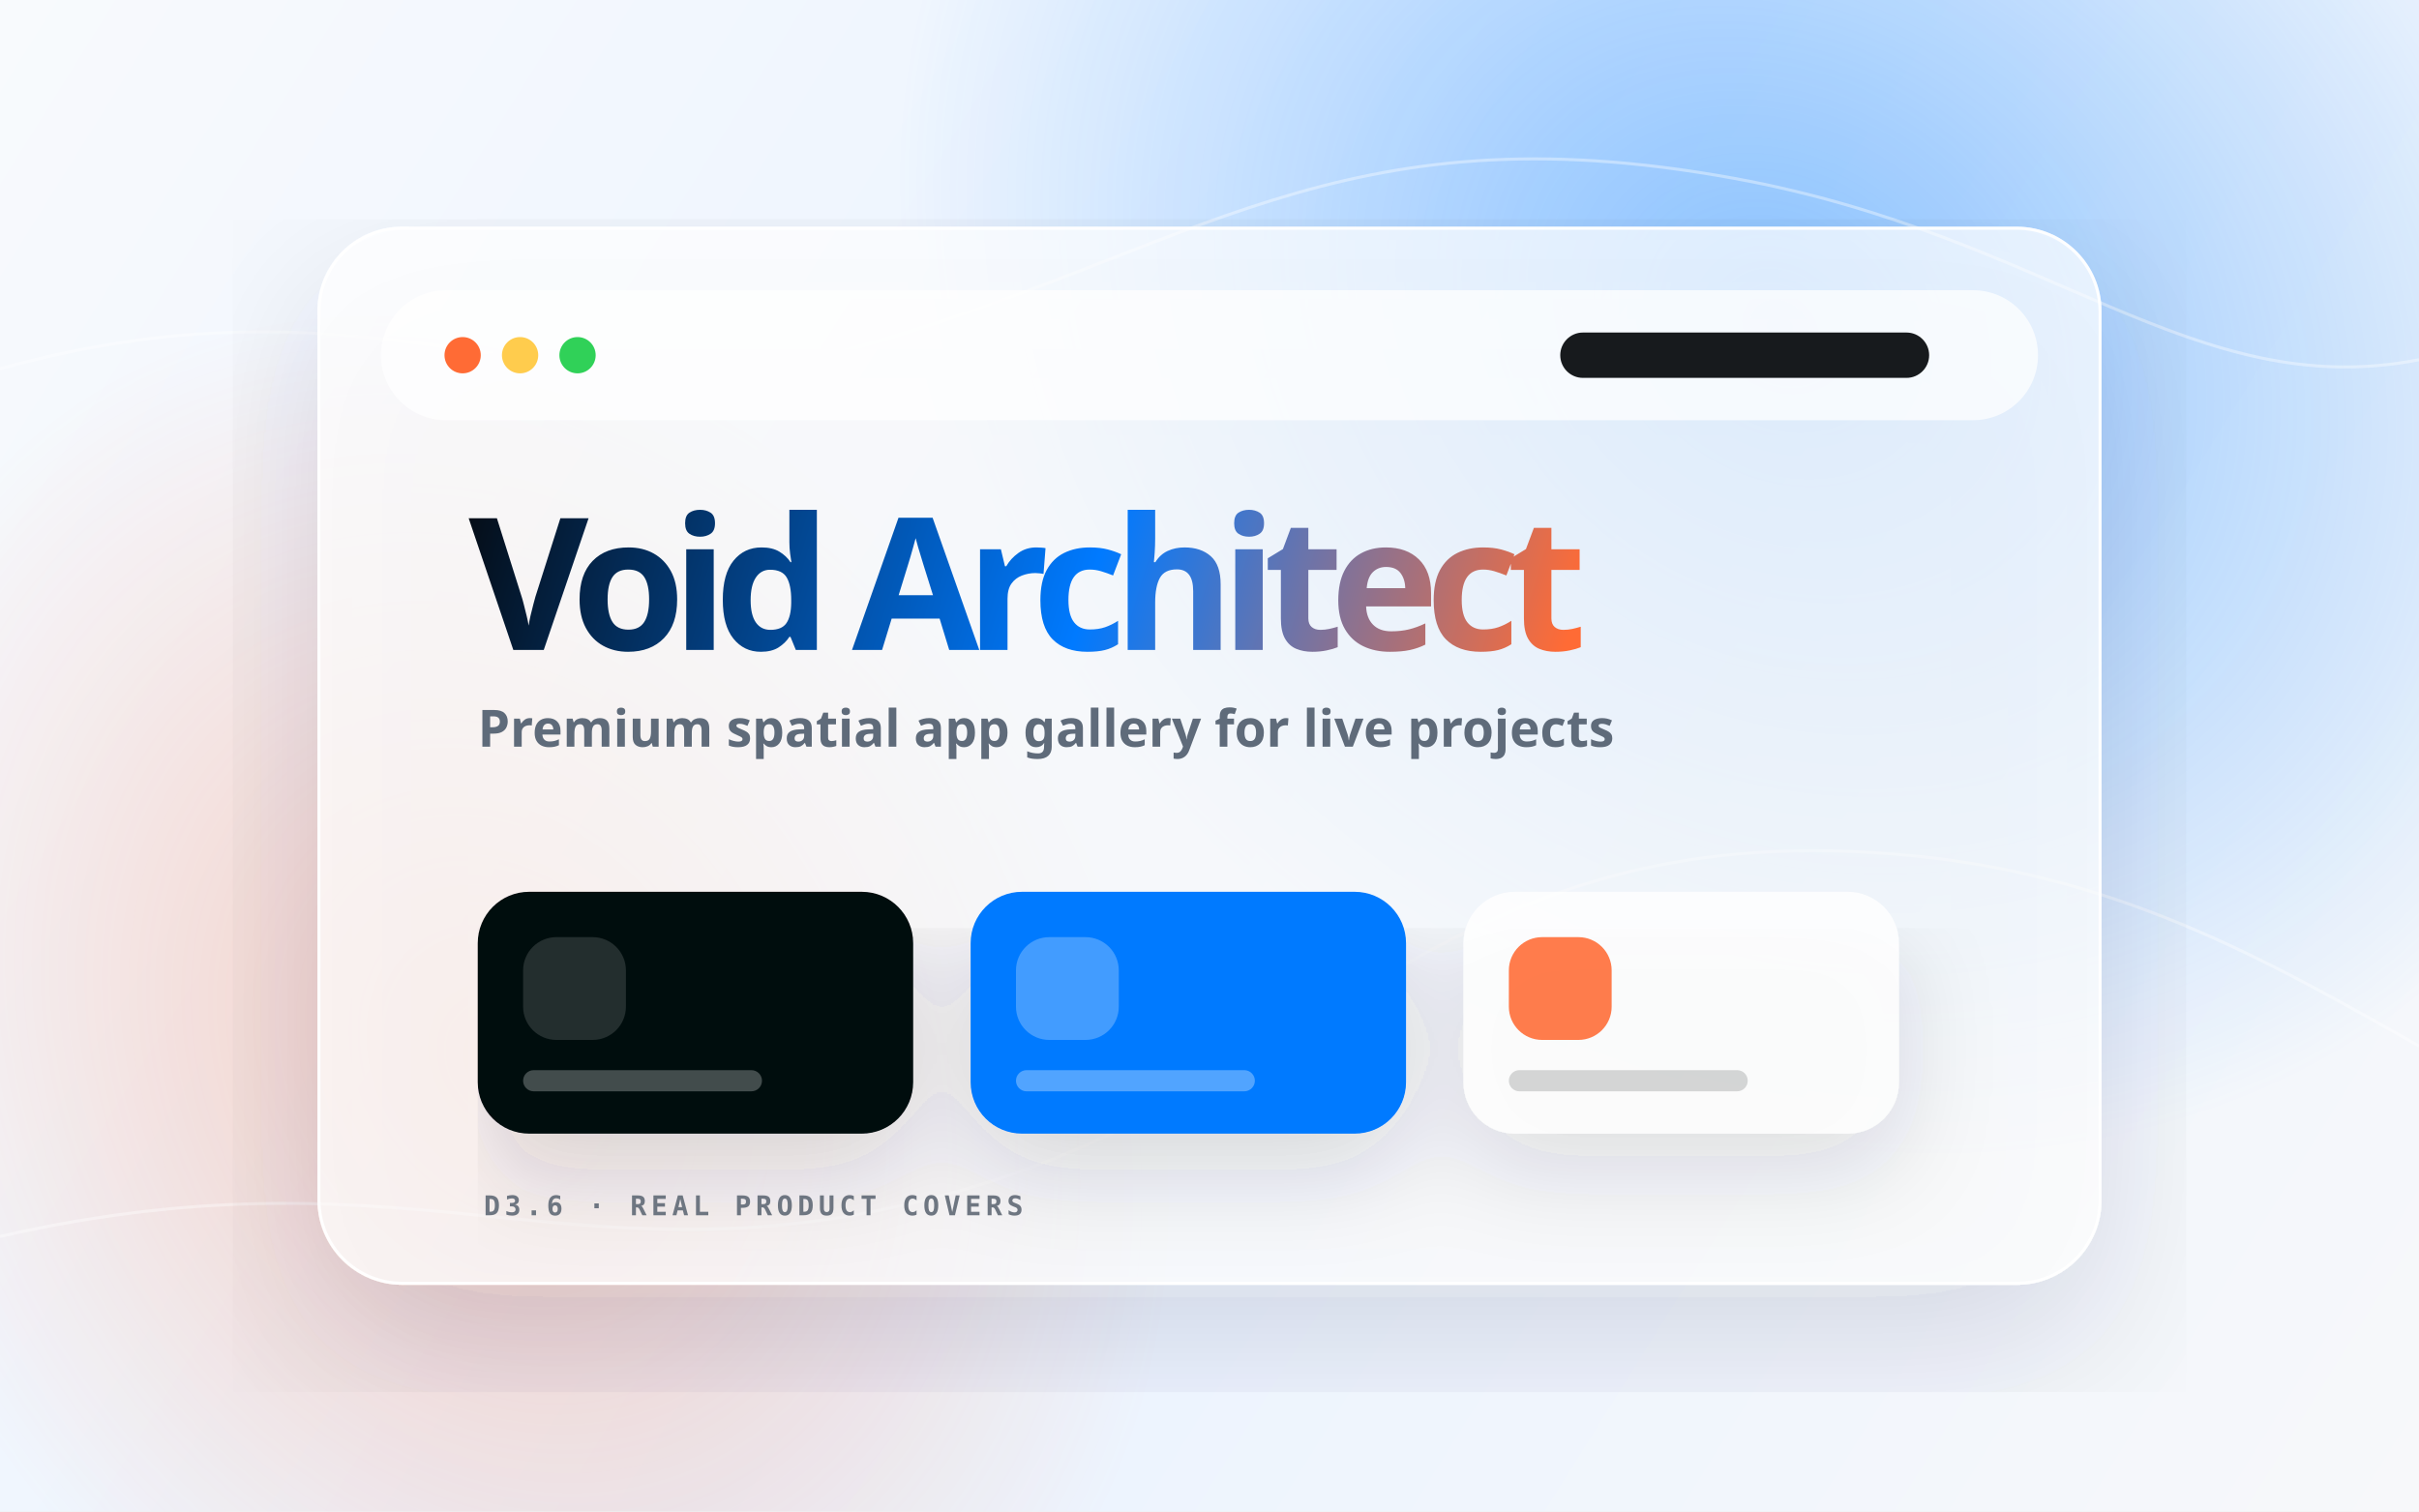
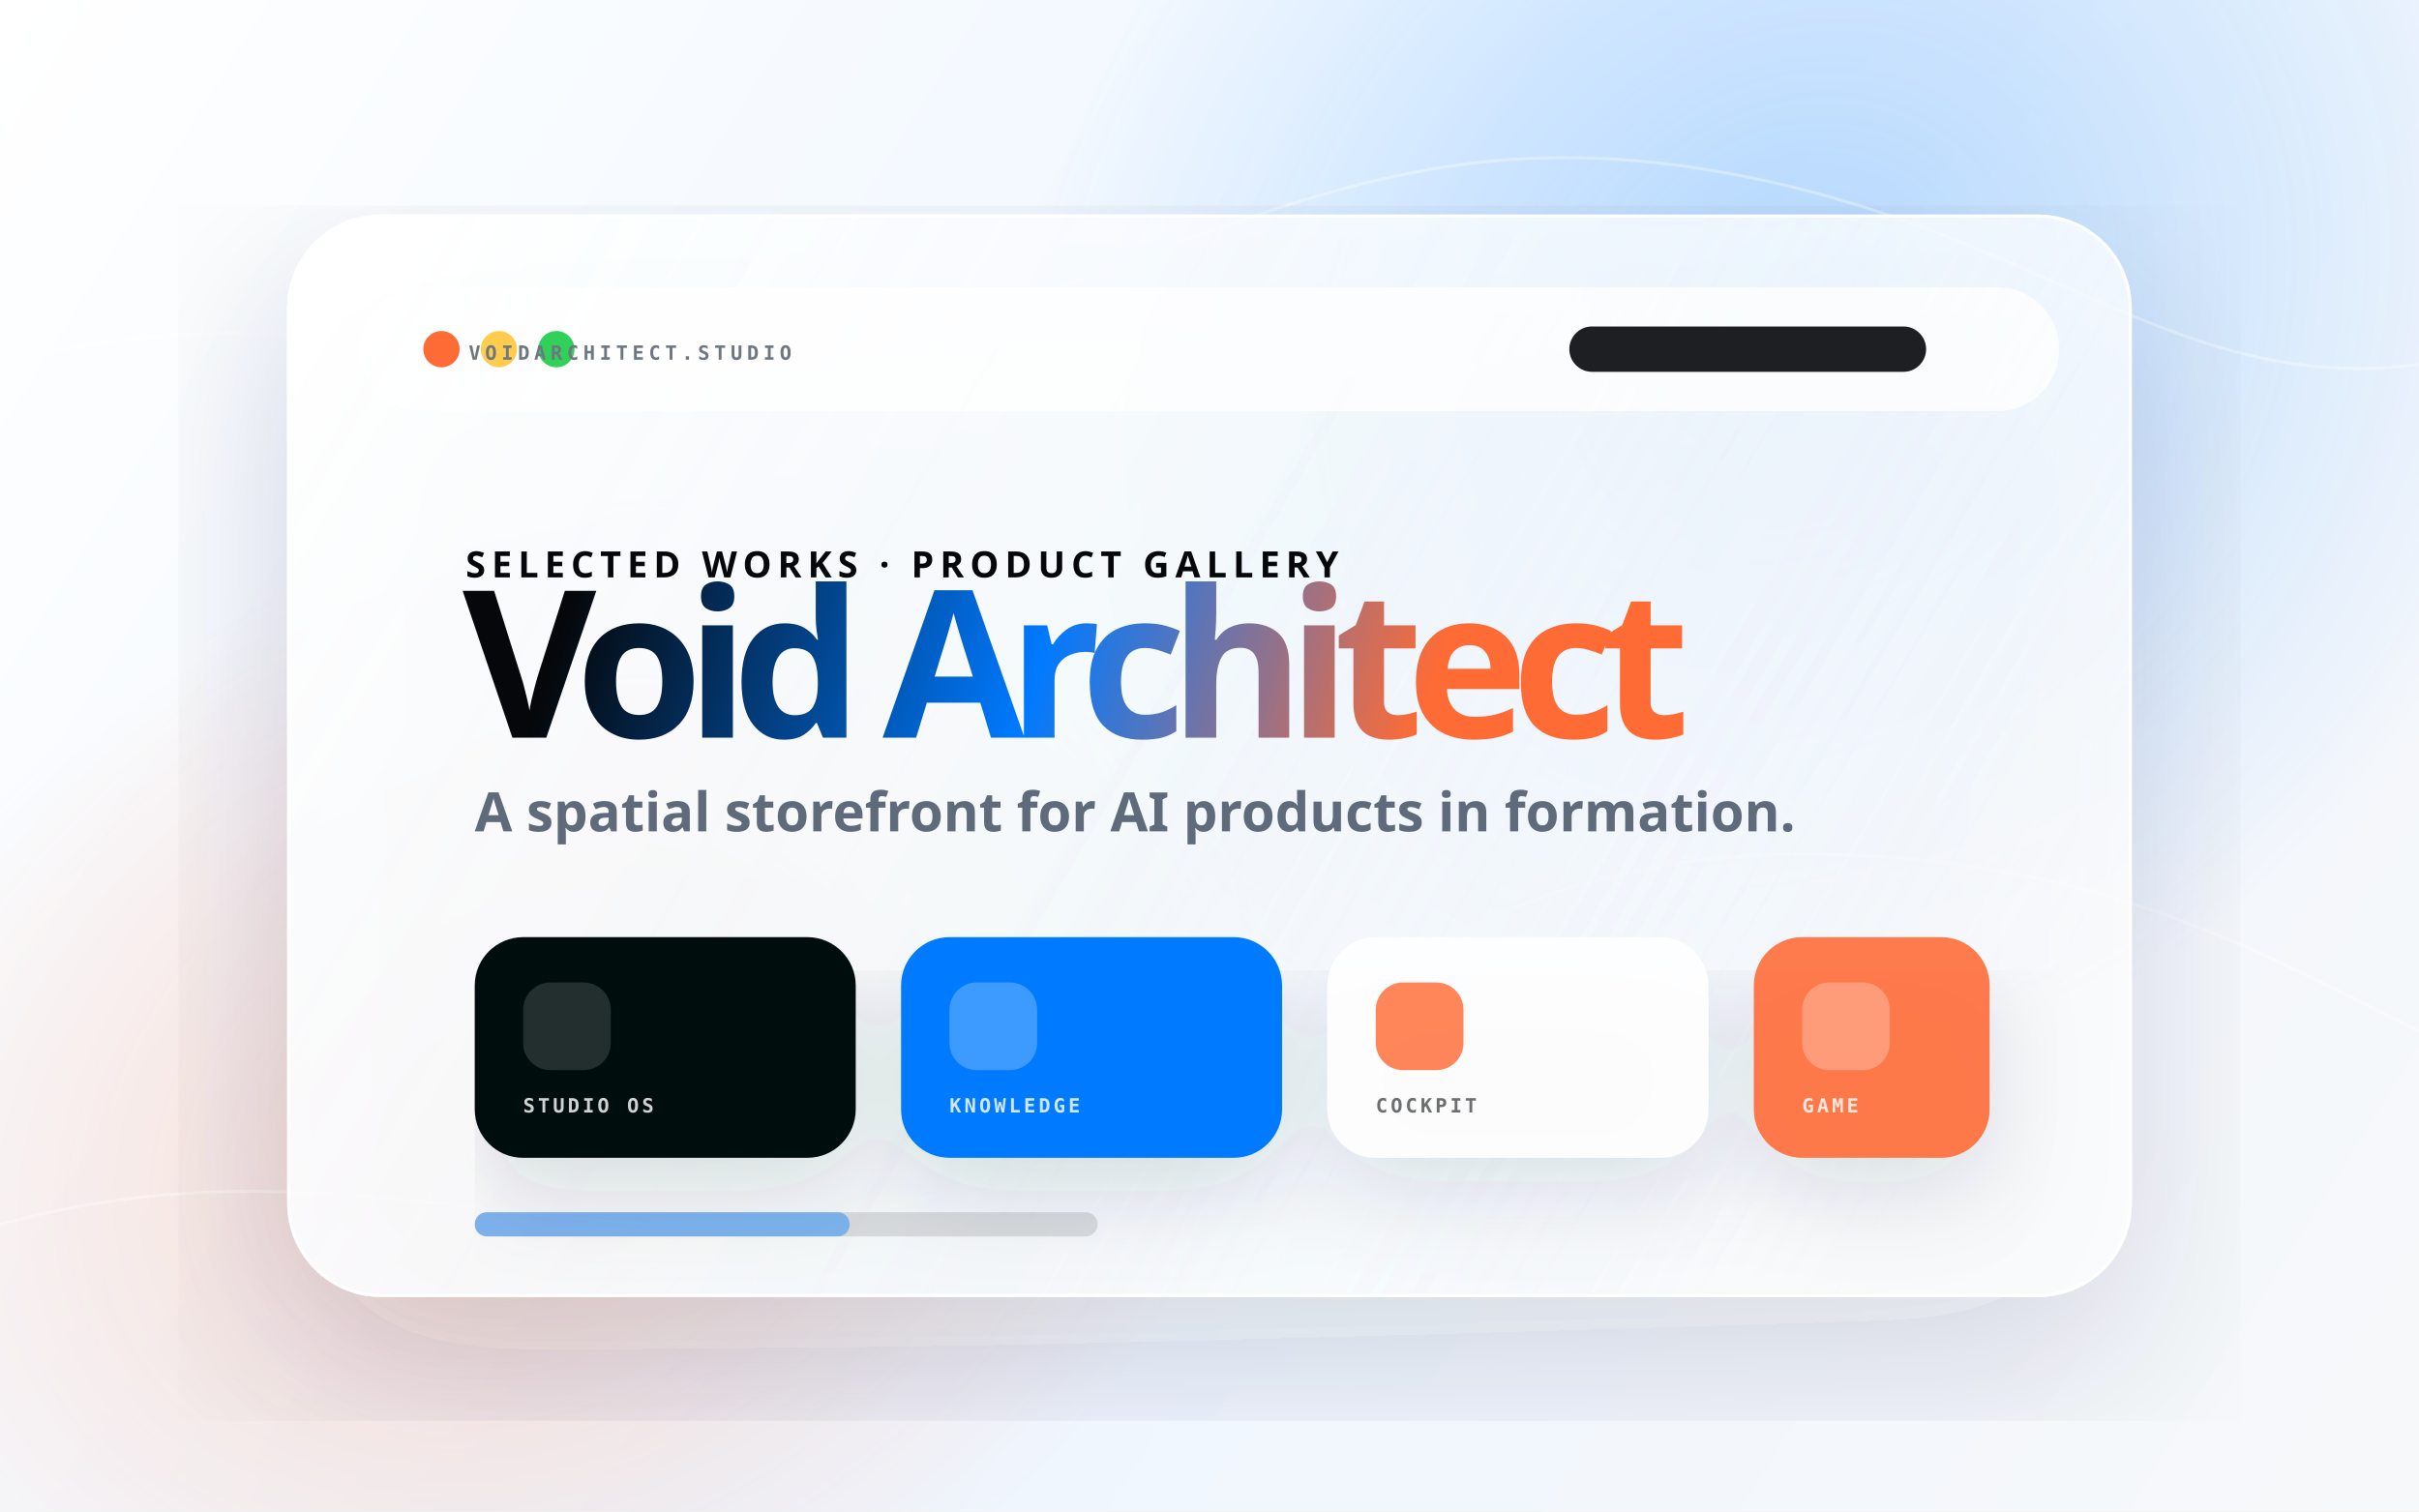
<svg xmlns="http://www.w3.org/2000/svg" width="1600" height="1000" viewBox="0 0 1600 1000" fill="none">
  <defs>
    <linearGradient id="bg" x1="0" y1="0" x2="1600" y2="1000" gradientUnits="userSpaceOnUse">
-       <stop stop-color="#F8FAFD" />
-       <stop offset="0.48" stop-color="#EAF3FF" />
+       <stop stop-color="#FFFFFF" />
+       <stop offset="0.48" stop-color="#EEF6FF" />
      <stop offset="1" stop-color="#F7F8FA" />
    </linearGradient>
-     <linearGradient id="title" x1="310" y1="258" x2="1022" y2="472" gradientUnits="userSpaceOnUse">
+     <linearGradient id="hero" x1="242" y1="176" x2="1288" y2="790" gradientUnits="userSpaceOnUse">
+       <stop stop-color="#FFFFFF" stop-opacity="0.92" />
+       <stop offset="0.54" stop-color="#F7FBFF" stop-opacity="0.86" />
+       <stop offset="1" stop-color="#FFFFFF" stop-opacity="0.72" />
+     </linearGradient>
+     <linearGradient id="word" x1="406" y1="302" x2="944" y2="468" gradientUnits="userSpaceOnUse">
      <stop stop-color="#05070A" />
-       <stop offset="0.58" stop-color="#007AFF" />
+       <stop offset="0.55" stop-color="#007AFF" />
      <stop offset="1" stop-color="#FF6B35" />
    </linearGradient>
-     <radialGradient id="blue" cx="0" cy="0" r="1" gradientUnits="userSpaceOnUse" gradientTransform="translate(1175 216) rotate(126.87) scale(510 620)">
-       <stop stop-color="#007AFF" stop-opacity="0.42" />
+     <radialGradient id="blue" cx="0" cy="0" r="1" gradientUnits="userSpaceOnUse" gradientTransform="translate(1188 218) rotate(132) scale(560 480)">
+       <stop stop-color="#007AFF" stop-opacity="0.26" />
      <stop offset="1" stop-color="#007AFF" stop-opacity="0" />
    </radialGradient>
-     <radialGradient id="orange" cx="0" cy="0" r="1" gradientUnits="userSpaceOnUse" gradientTransform="translate(328 704) rotate(-29.8) scale(420 520)">
-       <stop stop-color="#FF6B35" stop-opacity="0.3" />
+     <radialGradient id="orange" cx="0" cy="0" r="1" gradientUnits="userSpaceOnUse" gradientTransform="translate(348 748) rotate(-28) scale(510 390)">
+       <stop stop-color="#FF6B35" stop-opacity="0.24" />
      <stop offset="1" stop-color="#FF6B35" stop-opacity="0" />
    </radialGradient>
-     <filter id="shadow" x="154" y="107" width="1292" height="814" filterUnits="userSpaceOnUse" color-interpolation-filters="sRGB">
-       <feDropShadow dx="0" dy="38" stdDeviation="55" flood-color="#203044" flood-opacity="0.18" />
+     <filter id="shadow" x="118" y="90" width="1364" height="850" filterUnits="userSpaceOnUse" color-interpolation-filters="sRGB">
+       <feDropShadow dx="0" dy="46" stdDeviation="64" flood-color="#203044" flood-opacity="0.18" />
    </filter>
-     <filter id="cardShadow" x="0" y="0" width="200%" height="200%" color-interpolation-filters="sRGB">
-       <feDropShadow dx="0" dy="24" stdDeviation="32" flood-color="#203044" flood-opacity="0.16" />
+     <filter id="card" x="0" y="0" width="200%" height="200%" color-interpolation-filters="sRGB">
+       <feDropShadow dx="0" dy="22" stdDeviation="30" flood-color="#203044" flood-opacity="0.13" />
    </filter>
  </defs>
  <rect width="1600" height="1000" fill="url(#bg)" />
  <rect width="1600" height="1000" fill="url(#blue)" />
  <rect width="1600" height="1000" fill="url(#orange)" />
-   <g opacity="0.38">
-     <path d="M0 818C282 754 385 858 634 788C875 720 956 541 1252 565C1397 576 1499 635 1600 692" stroke="white" stroke-width="2" />
-     <path d="M0 244C255 173 373 285 566 230C790 167 884 70 1147 118C1356 156 1451 267 1600 238" stroke="white" stroke-width="2" />
+   <g opacity="0.34">
+     <path d="M-20 816C234 736 410 862 640 784C904 694 956 542 1260 568C1422 582 1516 642 1620 692" stroke="white" stroke-width="2" />
+     <path d="M-20 246C246 170 370 292 580 230C820 158 930 70 1160 118C1364 160 1450 270 1620 238" stroke="white" stroke-width="2" />
  </g>
  <g filter="url(#shadow)">
-     <rect x="210" y="150" width="1180" height="700" rx="56" fill="white" fill-opacity="0.7" />
-     <rect x="211" y="151" width="1178" height="698" rx="55" stroke="white" stroke-opacity="0.9" stroke-width="2" />
+     <rect x="190" y="142" width="1220" height="716" rx="62" fill="url(#hero)" />
+     <rect x="191" y="143" width="1218" height="714" rx="61" stroke="white" stroke-opacity="0.94" stroke-width="2" />
  </g>
-   <rect x="252" y="192" width="1096" height="86" rx="43" fill="white" fill-opacity="0.72" />
-   <circle cx="306" cy="235" r="12" fill="#FF6B35" />
-   <circle cx="344" cy="235" r="12" fill="#FFCC4D" />
-   <circle cx="382" cy="235" r="12" fill="#30D158" />
-   <rect x="1032" y="220" width="244" height="30" rx="15" fill="#05070A" fill-opacity="0.92" />
-   <text x="310" y="430" fill="url(#title)" font-family="Instrument Sans, PingFang SC, sans-serif" font-size="122" font-weight="800" letter-spacing="-9">Void Architect</text>
-   <text x="316" y="494" fill="#5F6B7A" font-family="Instrument Sans, PingFang SC, sans-serif" font-size="34" font-weight="600">Premium spatial app gallery for live projects</text>
-   <g filter="url(#cardShadow)">
-     <rect x="316" y="590" width="288" height="160" rx="34" fill="#05070A" />
-     <rect x="642" y="590" width="288" height="160" rx="34" fill="#007AFF" />
-     <rect x="968" y="590" width="288" height="160" rx="34" fill="#FFFFFF" fill-opacity="0.82" />
+   <rect x="238" y="190" width="1124" height="82" rx="41" fill="white" fill-opacity="0.74" />
+   <circle cx="292" cy="231" r="12" fill="#FF6B35" />
+   <circle cx="330" cy="231" r="12" fill="#FFCC4D" />
+   <circle cx="368" cy="231" r="12" fill="#30D158" />
+   <rect x="1038" y="216" width="236" height="30" rx="15" fill="#05070A" fill-opacity="0.9" />
+   <rect x="127" y="0" width="1" height="1" fill="none" />
+   <text x="310" y="238" fill="#6E7681" font-family="IBM Plex Mono, monospace" font-size="13" font-weight="600" letter-spacing="3">VOIDARCHITECT.STUDIO</text>
+   <text x="308" y="382" fill="#05070A" font-family="Instrument Sans, PingFang SC, sans-serif" font-size="24" font-weight="700" letter-spacing="4">SELECTED WORKS · PRODUCT GALLERY</text>
+   <text x="306" y="488" fill="url(#word)" font-family="Instrument Sans, PingFang SC, sans-serif" font-size="136" font-weight="800" letter-spacing="-11">Void Architect</text>
+   <text x="314" y="550" fill="#5F6B7A" font-family="Instrument Sans, PingFang SC, sans-serif" font-size="36" font-weight="650">A spatial storefront for AI products in formation.</text>
+   <g filter="url(#card)">
+     <rect x="314" y="620" width="252" height="146" rx="32" fill="#05070A" />
+     <rect x="596" y="620" width="252" height="146" rx="32" fill="#007AFF" />
+     <rect x="878" y="620" width="252" height="146" rx="32" fill="#FFFFFF" fill-opacity="0.86" />
+     <rect x="1160" y="620" width="156" height="146" rx="32" fill="#FF6B35" fill-opacity="0.88" />
  </g>
-   <rect x="346" y="620" width="68" height="68" rx="22" fill="white" fill-opacity="0.14" />
-   <rect x="672" y="620" width="68" height="68" rx="22" fill="white" fill-opacity="0.26" />
-   <rect x="998" y="620" width="68" height="68" rx="22" fill="#FF6B35" fill-opacity="0.88" />
-   <rect x="346" y="708" width="158" height="14" rx="7" fill="white" fill-opacity="0.26" />
-   <rect x="672" y="708" width="158" height="14" rx="7" fill="white" fill-opacity="0.32" />
-   <rect x="998" y="708" width="158" height="14" rx="7" fill="#05070A" fill-opacity="0.16" />
-   <text x="320" y="804" fill="#6E7681" font-family="IBM Plex Mono, monospace" font-size="18" font-weight="600" letter-spacing="3">D3.6 · REAL PRODUCT COVERS</text>
+   <rect x="346" y="650" width="58" height="58" rx="18" fill="white" fill-opacity="0.14" />
+   <rect x="628" y="650" width="58" height="58" rx="18" fill="white" fill-opacity="0.24" />
+   <rect x="910" y="650" width="58" height="58" rx="18" fill="#FF6B35" fill-opacity="0.82" />
+   <rect x="1192" y="650" width="58" height="58" rx="18" fill="white" fill-opacity="0.26" />
+   <text x="346" y="736" fill="white" fill-opacity="0.82" font-family="IBM Plex Mono, monospace" font-size="13" font-weight="600" letter-spacing="2">STUDIO OS</text>
+   <text x="628" y="736" fill="white" fill-opacity="0.82" font-family="IBM Plex Mono, monospace" font-size="13" font-weight="600" letter-spacing="2">KNOWLEDGE</text>
+   <text x="910" y="736" fill="#05070A" fill-opacity="0.58" font-family="IBM Plex Mono, monospace" font-size="13" font-weight="600" letter-spacing="2">COCKPIT</text>
+   <text x="1192" y="736" fill="white" fill-opacity="0.82" font-family="IBM Plex Mono, monospace" font-size="13" font-weight="600" letter-spacing="2">GAME</text>
+   <rect x="314" y="802" width="412" height="16" rx="8" fill="#05070A" fill-opacity="0.12" />
+   <rect x="314" y="802" width="248" height="16" rx="8" fill="#007AFF" fill-opacity="0.42" />
</svg>
